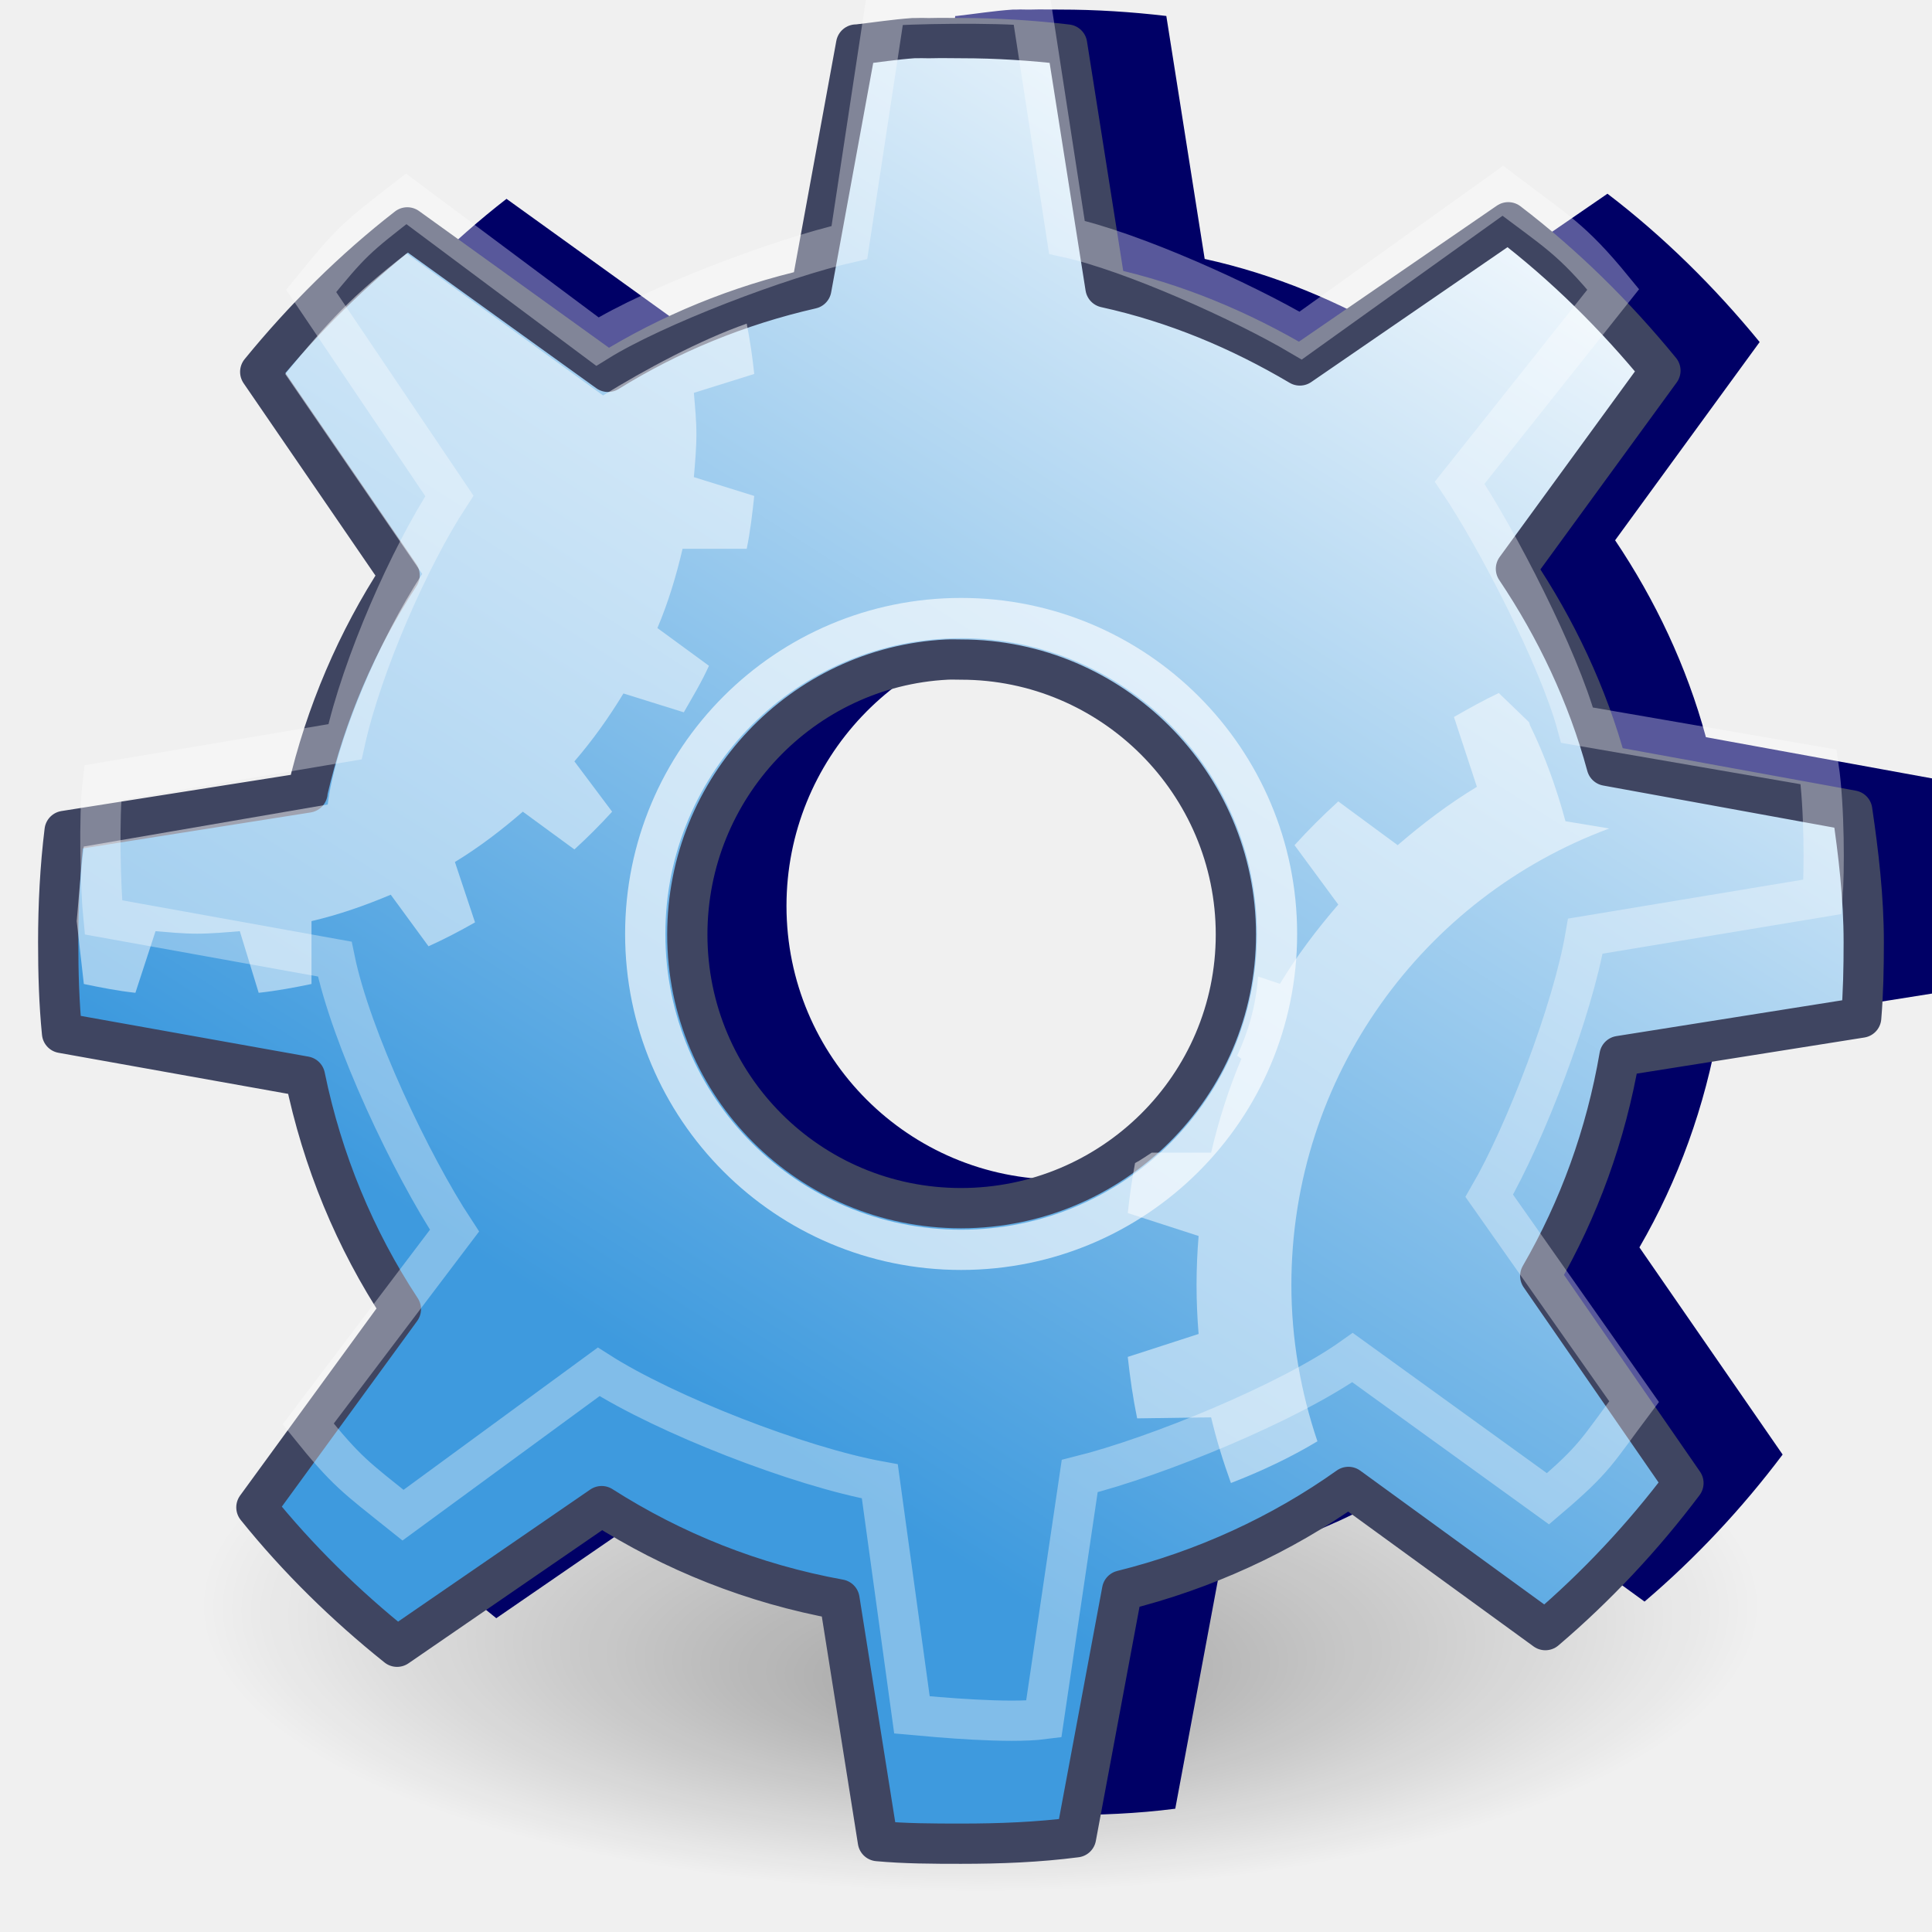
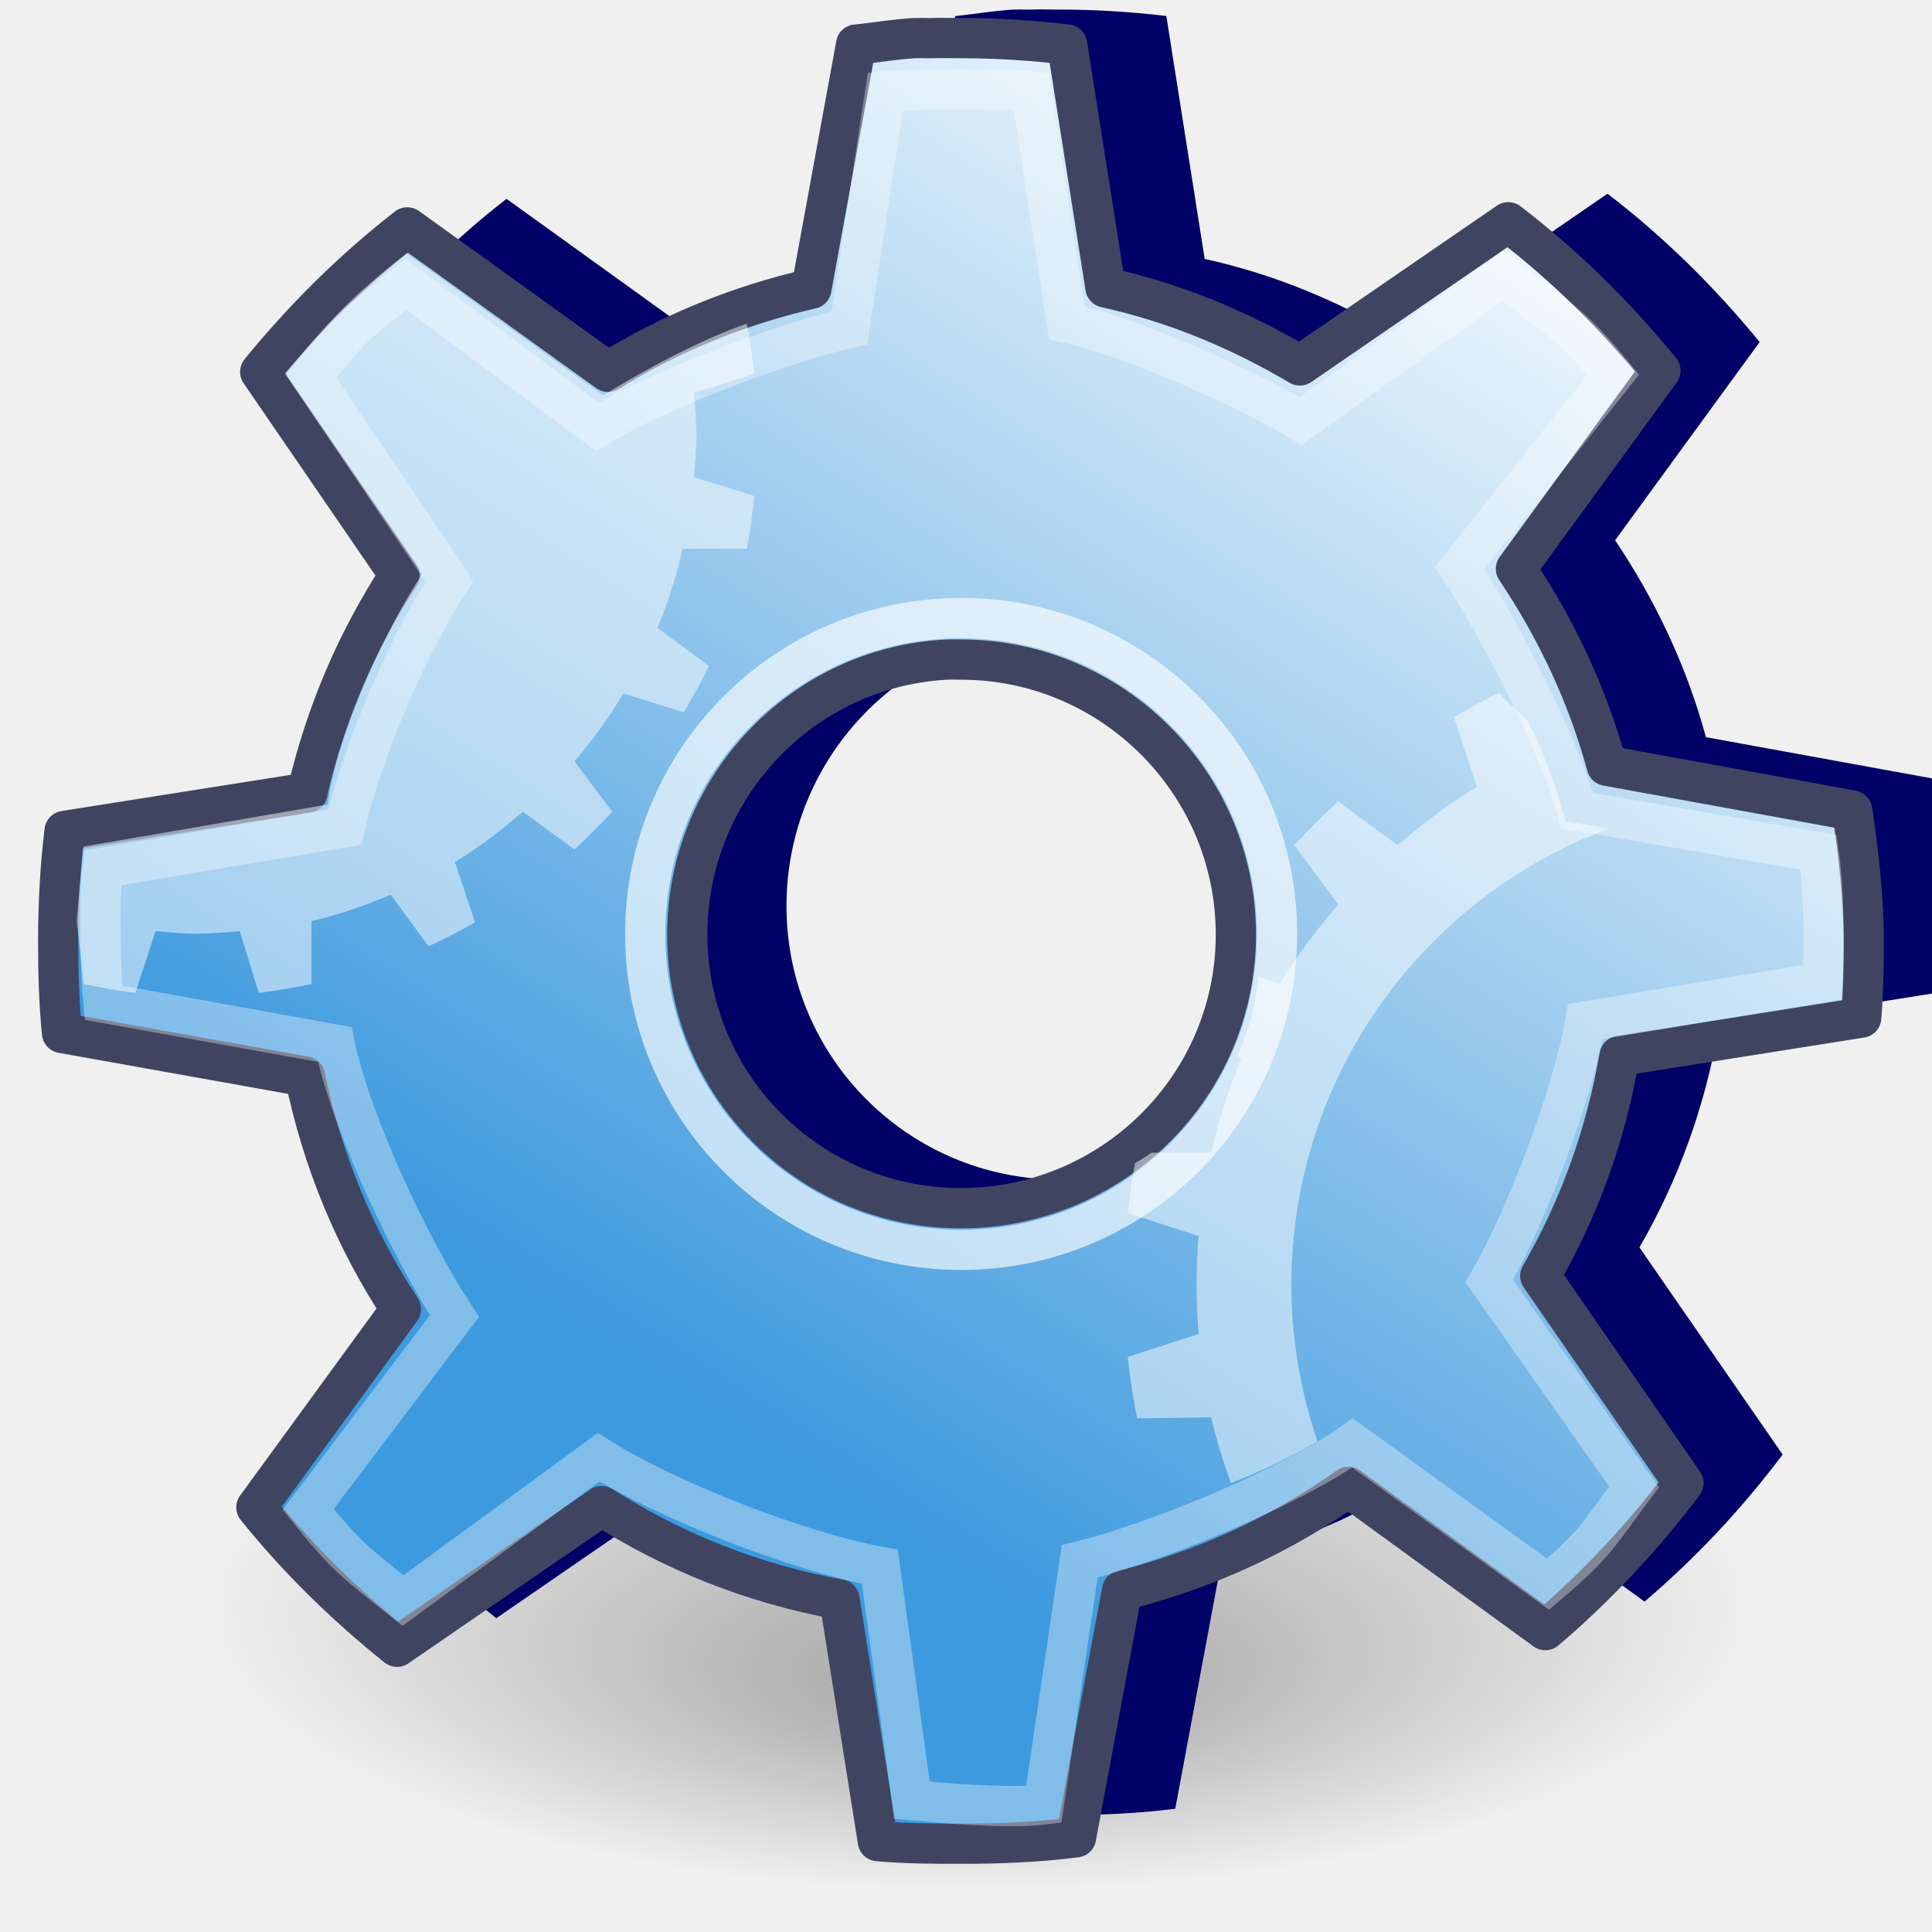
<svg xmlns="http://www.w3.org/2000/svg" xmlns:xlink="http://www.w3.org/1999/xlink" width="48px" height="48px" id="svg53383" version="1.1">
  <defs id="defs3">
    <linearGradient id="linearGradient3264">
      <stop style="stop-color:#c9c9c9;stop-opacity:1;" offset="0" id="stop3266" />
      <stop id="stop3276" offset="0.25" style="stop-color:#f8f8f8;stop-opacity:1;" />
      <stop id="stop3272" offset="0.5" style="stop-color:#e2e2e2;stop-opacity:1;" />
      <stop style="stop-color:#b0b0b0;stop-opacity:1;" offset="0.75" id="stop3274" />
      <stop style="stop-color:#c9c9c9;stop-opacity:1;" offset="1" id="stop3268" />
    </linearGradient>
    <linearGradient xlink:href="#linearGradient3264" id="linearGradient3281" gradientUnits="userSpaceOnUse" x1="14.463" y1="12.285" x2="34.534" y2="39.685" gradientTransform="matrix(1.241935,0,0,1.241935,-5.027508,-7.208988)" />
    <linearGradient id="linearGradient2300">
      <stop id="stop2302" offset="0" style="stop-color:#000000;stop-opacity:0.327;" />
      <stop id="stop2304" offset="1" style="stop-color:#000000;stop-opacity:0;" />
    </linearGradient>
    <linearGradient id="aigrd1" gradientUnits="userSpaceOnUse" x1="99.777" y1="15.424" x2="153" y2="248.631">
      <stop offset="0" style="stop-color:#184375" id="stop53300" />
      <stop offset="1" style="stop-color:#C8BDDC" id="stop53302" />
    </linearGradient>
    <linearGradient xlink:href="#aigrd1" id="linearGradient53551" gradientUnits="userSpaceOnUse" x1="99.777" y1="15.424" x2="153" y2="248.631" gradientTransform="matrix(0.200685,0,0,0.200685,-0.585758,-1.050787)" />
    <radialGradient gradientUnits="userSpaceOnUse" r="11.69" fy="72.568" fx="14.288" cy="68.873" cx="14.288" gradientTransform="matrix(1.399258,-2.234445e-7,8.196178e-8,0.513264,4.365074,4.839285)" id="radialGradient2308" xlink:href="#linearGradient2300" />
    <linearGradient xlink:href="#linearGradient3264" id="linearGradient3760" gradientUnits="userSpaceOnUse" gradientTransform="matrix(1.241935,0,0,1.241935,-5.027508,-7.208988)" x1="14.463" y1="12.285" x2="34.534" y2="39.685" />
    <linearGradient xlink:href="#linearGradient3165" id="linearGradient3773" gradientUnits="userSpaceOnUse" gradientTransform="matrix(0.200685,0,0,0.200685,-54.33576,-1.050787)" x1="343.777" y1="169.575" x2="447.21" y2="7.449" />
    <linearGradient y2="13.873" x2="22.48" y1="27.428" x1="7.747" gradientUnits="userSpaceOnUse" id="linearGradient3236" xlink:href="#linearGradient3165" />
    <linearGradient gradientTransform="matrix(0.7783402,0,0,0.8510982,20.29359,5.379176)" y2="13.822" x2="23.511" y1="28.257" x1="8.405" gradientUnits="userSpaceOnUse" id="linearGradient3234" xlink:href="#linearGradient3165" />
    <linearGradient y2="13.822" x2="23.511" y1="28.257" x1="8.405" gradientUnits="userSpaceOnUse" id="linearGradient3231" xlink:href="#linearGradient3165" />
    <linearGradient y2="13.822" x2="23.511" y1="28.257" x1="8.405" gradientUnits="userSpaceOnUse" id="linearGradient3226" xlink:href="#linearGradient3165" />
    <linearGradient y2="13.822" x2="23.511" y1="28.257" x1="8.405" gradientUnits="userSpaceOnUse" id="linearGradient3220" xlink:href="#linearGradient3165" />
    <linearGradient y2="13.822" x2="23.511" y1="28.257" x1="8.405" gradientUnits="userSpaceOnUse" id="linearGradient3213" xlink:href="#linearGradient3165" />
    <linearGradient y2="13.873" x2="22.48" y1="27.428" x1="7.747" gradientUnits="userSpaceOnUse" id="linearGradient3209" xlink:href="#linearGradient3165" />
    <linearGradient gradientUnits="userSpaceOnUse" y2="22.214" x2="24.429" y1="22.214" x1="4" id="linearGradient3182" xlink:href="#linearGradient3165" />
    <linearGradient gradientUnits="userSpaceOnUse" y2="16.929" x2="21.286" y1="16.929" x1="9.429" id="linearGradient3170" xlink:href="#linearGradient3165" />
    <linearGradient y2="9.714" x2="32.046" y1="39" x1="15.954" gradientUnits="userSpaceOnUse" id="linearGradient2385" xlink:href="#linearGradient3165" />
    <linearGradient id="linearGradient3165">
      <stop id="stop3167" offset="0" style="stop-color:#3e9ade;stop-opacity:1;" />
      <stop id="stop3169" offset="1" style="stop-color:#ffffff;stop-opacity:1;" />
    </linearGradient>
    <linearGradient xlink:href="#linearGradient3165-2" id="linearGradient3773-6" gradientUnits="userSpaceOnUse" gradientTransform="matrix(0.200685,0,0,0.200685,-54.33576,-1.050787)" x1="343.777" y1="169.575" x2="447.21" y2="7.449" />
    <linearGradient id="linearGradient3165-2">
      <stop id="stop3167-1" offset="0" style="stop-color:#3e9ade;stop-opacity:1;" />
      <stop id="stop3169-0" offset="1" style="stop-color:#ffffff;stop-opacity:1;" />
    </linearGradient>
  </defs>
  <g id="layer2">
    <path transform="matrix(1.18638,0,0,1.18638,-4.539687,-7.794678)" d="M 44.286 38.714 A 19.929 9.837 0 1 1  4.429,38.714 A 19.929 9.837 0 1 1  44.286 38.714 z" id="path1538" style="color:#000000;fill:url(#radialGradient2308);fill-opacity:1;fill-rule:evenodd;stroke:none;stroke-width:0.5;stroke-linecap:round;stroke-linejoin:miter;stroke-miterlimit:4;stroke-dashoffset:0;stroke-opacity:1;marker:none;marker-start:none;marker-mid:none;marker-end:none;visibility:visible;display:inline;overflow:visible" />
  </g>
  <g id="layer1">
    <path style="color:#000000;fill:#000066;fill-opacity:1;fill-rule:nonzero;stroke:none;stroke-width:1;marker:none;visibility:visible;display:inline;overflow:visible" d="m 25.164,0.238 c -0.473,0.032 -0.933,0.106 -1.398,0.159 l -0.032,0 -1.112,6.068 C 20.81,6.878 19.105,7.578 17.571,8.53 L 12.584,4.94 C 11.235,5.987 10.008,7.208 8.93,8.53 l 3.463,5.051 c -1.051,1.607 -1.842,3.441 -2.287,5.369 -7.6e-5,0.009 -6.2e-5,0.03 0,0.032 L 4.069,19.935 c -0.11,0.901 -0.159,1.833 -0.159,2.764 0,0.762 0.021,1.513 0.095,2.256 l 6.036,1.08 c 0.429,2.096 1.245,4.054 2.383,5.782 L 8.835,36.741 c 1.028,1.276 2.215,2.438 3.495,3.463 l 5.083,-3.495 c 1.776,1.133 3.76,1.928 5.909,2.319 l 0.953,6.004 c 0.677,0.062 1.372,0.064 2.065,0.064 0.979,-10e-7 1.914,-0.037 2.859,-0.159 l 1.144,-6.131 c 2.041,-0.508 3.958,-1.389 5.623,-2.573 l 4.892,3.558 c 1.269,-1.079 2.429,-2.32 3.431,-3.653 l -3.558,-5.147 c 0.964,-1.664 1.631,-3.5 1.97,-5.464 L 48.705,24.573 c 0.053,-0.627 0.064,-1.234 0.064,-1.874 0,-1.112 -0.129,-2.203 -0.286,-3.272 l -6.1,-1.112 c -0.478,-1.765 -1.262,-3.412 -2.256,-4.892 L 43.718,8.498 C 42.605,7.137 41.335,5.88 39.937,4.813 L 34.759,8.371 C 33.27,7.491 31.669,6.815 29.93,6.433 L 28.977,0.397 c -0.867,-0.102 -1.742,-0.159 -2.637,-0.159 -0.242,0 -0.491,-0.008 -0.731,0 -0.117,0.004 -0.233,-0.007 -0.349,0 -0.032,0.002 -0.064,-0.002 -0.095,0 z m 0.826,15.44 c 0.116,-0.006 0.232,0 0.349,0 3.761,0 6.83,3.07 6.83,6.83 10e-7,3.761 -3.07,6.799 -6.83,6.799 -3.761,1e-6 -6.799,-3.038 -6.799,-6.799 1e-6,-3.643 2.851,-6.648 6.449,-6.83 z" id="path3243-5" />
    <path style="opacity:1;color:#000000;fill:url(#linearGradient3773);fill-opacity:1;fill-rule:nonzero;stroke:#3f4561;stroke-width:1;stroke-linecap:round;stroke-linejoin:round;marker:none;marker-start:none;marker-mid:none;marker-end:none;stroke-miterlimit:4;stroke-dasharray:none;stroke-dashoffset:0;stroke-opacity:1;visibility:visible;display:inline;overflow:visible" d="M 22.7,0.947 C 22.226,0.98 21.766,1.053 21.302,1.106 L 21.27,1.106 L 20.158,7.174 C 18.346,7.587 16.641,8.287 15.107,9.239 L 10.119,5.649 C 8.771,6.696 7.544,7.917 6.465,9.239 L 9.928,14.291 C 8.877,15.897 8.086,17.732 7.641,19.66 C 7.641,19.669 7.641,19.69 7.641,19.691 L 1.605,20.644 C 1.494,21.546 1.446,22.477 1.446,23.408 C 1.446,24.17 1.467,24.922 1.541,25.664 L 7.577,26.744 C 8.007,28.84 8.822,30.798 9.96,32.526 L 6.37,37.45 C 7.398,38.727 8.585,39.889 9.865,40.913 L 14.948,37.419 C 16.724,38.552 18.707,39.347 20.857,39.738 L 21.81,45.742 C 22.487,45.804 23.182,45.806 23.875,45.806 C 24.854,45.806 25.789,45.769 26.734,45.647 L 27.878,39.515 C 29.919,39.008 31.836,38.126 33.501,36.942 L 38.394,40.5 C 39.662,39.421 40.823,38.18 41.825,36.847 L 38.267,31.7 C 39.23,30.036 39.898,28.2 40.236,26.236 L 46.241,25.283 C 46.293,24.656 46.304,24.049 46.304,23.408 C 46.304,22.296 46.175,21.205 46.018,20.136 L 39.919,19.024 C 39.441,17.259 38.656,15.612 37.663,14.132 L 41.253,9.208 C 40.14,7.847 38.871,6.59 37.472,5.522 L 32.294,9.08 C 30.806,8.2 29.204,7.525 27.465,7.142 L 26.512,1.106 C 25.644,1.004 24.77,0.947 23.875,0.947 C 23.633,0.947 23.384,0.94 23.144,0.947 C 23.027,0.951 22.912,0.941 22.795,0.947 C 22.763,0.949 22.731,0.945 22.7,0.947 z M 23.526,16.387 C 23.642,16.381 23.757,16.387 23.875,16.387 C 27.636,16.387 30.705,19.457 30.705,23.218 C 30.705,26.978 27.636,30.016 23.875,30.016 C 20.114,30.016 17.076,26.978 17.076,23.218 C 17.076,19.575 19.928,16.57 23.526,16.387 z " id="path3243" />
    <path style="opacity:0.648;color:#000000;fill:none;fill-opacity:1;fill-rule:nonzero;stroke:#ffffff;stroke-width:1.622;stroke-linecap:butt;stroke-linejoin:miter;marker:none;marker-start:none;marker-mid:none;marker-end:none;stroke-miterlimit:4;stroke-dasharray:none;stroke-dashoffset:0;stroke-opacity:1;visibility:visible;display:inline;overflow:visible" id="path3283" d="M 36.239 23.782 A 12.728 12.728 0 1 1  10.783,23.782 A 12.728 12.728 0 1 1  36.239 23.782 z" transform="matrix(0.616598,0,0,0.616598,9.38202,8.539674)" />
-     <path id="path3285" d="M 21.996,0.148 21.103,6.024 C 19.404,6.41 16.279,7.594 14.842,8.486 L 10.092,4.941 C 8.828,5.922 8.741,5.988 7.731,7.228 l 3.434,5.093 c -0.986,1.506 -2.169,4.19 -2.594,6.108 0,0 -6.018,1.014 -6.018,1.014 -0.103,0.845 -0.054,2.653 0.016,3.349 l 5.748,1.036 c 0.402,1.965 1.908,5.127 2.975,6.747 l -3.635,4.803 c 0.964,1.196 1.157,1.306 2.356,2.266 l 4.861,-3.561 c 1.665,1.062 4.97,2.354 6.985,2.721 l 0.798,5.801 c 0.635,0.058 2.389,0.22 3.275,0.106 l 0.893,-6.039 c 1.913,-0.476 5.218,-1.833 6.779,-2.943 l 4.855,3.508 c 1.189,-1.012 1.2,-1.164 2.139,-2.414 l -3.598,-5.114 c 0.903,-1.56 2.071,-4.611 2.388,-6.451 l 5.891,-0.977 c 0.049,-0.587 0.052,-2.225 -0.095,-3.227 L 39.182,18.017 C 38.734,16.362 37.196,13.381 36.265,11.993 L 40.08,7.191 C 39.037,5.915 38.649,5.74 37.338,4.74 L 32.314,8.338 C 30.919,7.513 28.137,6.255 26.507,5.897 L 25.62,0.148 c -0.813,-0.096 -3.159,-0.053 -3.624,0 z" style="opacity:0.347;color:#000000;fill:none;stroke:#ffffff;stroke-width:1;stroke-linecap:butt;stroke-linejoin:miter;stroke-miterlimit:4;stroke-opacity:1;stroke-dasharray:none;stroke-dashoffset:0;marker:none;visibility:visible;display:inline;overflow:visible" />
+     <path id="path3285" d="M 21.996,2.27 21.103,8.145 C 19.404,8.532 16.279,9.715 14.842,10.607 L 10.092,7.062 C 8.828,8.043 8.741,8.11 7.731,9.349 l 3.434,5.093 c -0.986,1.506 -2.169,4.19 -2.594,6.108 0,0 -6.018,1.014 -6.018,1.014 -0.103,0.845 -0.054,2.653 0.016,3.349 l 5.748,1.036 c 0.402,1.965 1.908,5.127 2.975,6.747 l -3.635,4.803 c 0.964,1.196 1.157,1.306 2.356,2.266 l 4.861,-3.561 c 1.665,1.062 4.97,2.354 6.985,2.721 l 0.798,5.801 c 0.635,0.058 2.389,0.22 3.275,0.106 l 0.893,-6.039 c 1.913,-0.476 5.218,-1.833 6.779,-2.943 l 4.855,3.508 c 1.189,-1.012 1.2,-1.164 2.139,-2.414 l -3.598,-5.114 c 0.903,-1.56 2.071,-4.611 2.388,-6.451 l 5.891,-0.977 c 0.049,-0.587 0.052,-2.225 -0.095,-3.227 L 39.182,20.138 C 38.734,18.484 37.196,15.502 36.265,14.115 L 40.08,9.312 C 39.037,8.037 38.649,7.862 37.338,6.861 L 32.314,10.459 C 30.919,9.634 28.137,8.376 26.507,8.018 L 25.62,2.27 c -0.813,-0.096 -3.159,-0.053 -3.624,0 z" style="opacity:0.347;color:#000000;fill:none;stroke:#ffffff;stroke-width:1;stroke-linecap:butt;stroke-linejoin:miter;stroke-miterlimit:4;stroke-opacity:1;stroke-dasharray:none;stroke-dashoffset:0;marker:none;visibility:visible;display:inline;overflow:visible" />
    <path style="opacity:0.5;color:#000000;fill:#ffffff;fill-opacity:1;fill-rule:nonzero;stroke:none;stroke-width:1;stroke-linecap:butt;stroke-linejoin:miter;marker:none;marker-start:none;marker-mid:none;marker-end:none;stroke-miterlimit:4;stroke-dasharray:none;stroke-dashoffset:0;stroke-opacity:1;visibility:visible;display:inline;overflow:visible" d="M 10.103,6.297 C 8.755,7.344 8.166,7.972 7.087,9.294 L 10.49,14.259 C 9.439,15.858 8.332,18.426 8.142,19.988 C 8.142,19.988 2.08,21.032 2.08,21.032 C 2.011,21.595 1.906,22.885 1.906,22.885 L 2.083,24.447 C 2.511,24.536 2.923,24.618 3.364,24.666 L 3.864,23.135 C 4.208,23.163 4.544,23.197 4.896,23.197 C 5.247,23.197 5.614,23.163 5.958,23.135 L 6.427,24.666 C 6.868,24.618 7.312,24.536 7.739,24.447 L 7.739,22.885 C 8.425,22.725 9.071,22.497 9.708,22.229 L 10.646,23.51 C 11.048,23.328 11.421,23.134 11.802,22.916 L 11.302,21.416 C 11.899,21.054 12.464,20.621 12.989,20.166 L 14.271,21.104 C 14.596,20.807 14.912,20.492 15.208,20.166 L 14.271,18.916 C 14.725,18.39 15.127,17.826 15.489,17.229 L 16.989,17.697 C 17.207,17.316 17.433,16.943 17.614,16.541 L 16.333,15.604 C 16.602,14.967 16.798,14.321 16.958,13.635 L 18.552,13.635 C 18.64,13.207 18.691,12.764 18.739,12.322 L 17.239,11.854 C 17.268,11.51 17.302,11.142 17.302,10.791 C 17.302,10.44 17.268,10.104 17.239,9.76 L 18.739,9.291 C 18.694,8.871 18.634,8.449 18.552,8.041 C 17.404,8.44 15.999,9.194 14.983,9.825 L 10.103,6.297 z " id="path3767" />
    <path style="opacity:0.5;color:#000000;fill:#ffffff;fill-opacity:1;fill-rule:nonzero;stroke:none;stroke-width:1;stroke-linecap:butt;stroke-linejoin:miter;marker:none;marker-start:none;marker-mid:none;marker-end:none;stroke-miterlimit:4;stroke-dasharray:none;stroke-dashoffset:0;stroke-opacity:1;visibility:visible;display:inline;overflow:visible" d="M 37.237,17.218 C 36.853,17.399 36.49,17.604 36.123,17.813 L 36.693,19.548 C 35.996,19.97 35.338,20.468 34.725,20.998 L 33.249,19.911 C 32.869,20.257 32.507,20.618 32.162,20.998 L 33.249,22.474 C 32.719,23.087 32.222,23.745 31.799,24.442 L 31.255,24.261 C 31.208,24.961 31.019,25.622 30.737,26.229 L 30.841,26.306 C 30.528,27.049 30.276,27.837 30.09,28.637 L 28.614,28.637 C 28.478,28.722 28.344,28.822 28.2,28.896 C 28.122,29.311 28.065,29.713 28.019,30.138 L 29.779,30.708 C 29.746,31.109 29.728,31.515 29.728,31.925 C 29.728,32.335 29.746,32.741 29.779,33.142 L 28.019,33.712 C 28.075,34.226 28.149,34.74 28.252,35.239 L 30.09,35.213 C 30.218,35.763 30.393,36.321 30.582,36.845 C 31.327,36.557 32.056,36.215 32.731,35.809 C 32.32,34.593 32.084,33.28 32.084,31.925 C 32.084,26.727 35.376,22.288 39.981,20.584 L 38.894,20.403 C 38.671,19.58 38.382,18.774 38.013,18.02 C 38.003,17.998 37.999,17.965 37.988,17.943 L 37.936,17.891 L 37.237,17.218 z " id="path3770" />
-     <g id="layer1-3" transform="translate(63.10263,-15.72013)">
-       <path transform="matrix(1.230458,0,0,1.468798,-6.058047,-22.40621)" d="m 41,45.357 c 0,1.302 -7.004,2.357 -15.643,2.357 -8.639,0 -15.643,-1.055 -15.643,-2.357 C 9.714,44.055 16.718,43 25.357,43 c 8.639,0 15.643,1.055 15.643,2.357 z" id="path2390" style="fill:#6b6b6b;fill-opacity:0.221;stroke:none" />
-       <path transform="matrix(0.999994,0.00346019,-0.00346019,0.999994,0.6664909,-5.803592)" d="m 45.714,27.429 c 0,10.967 -8.89,19.857 -19.857,19.857 C 14.89,47.286 6,38.395 6,27.429 6,16.462 14.89,7.571 25.857,7.571 c 10.967,0 19.857,8.89 19.857,19.857 z" id="path2396" style="fill:#000066;fill-opacity:1;stroke:#000066;stroke-width:1;stroke-linejoin:round;stroke-miterlimit:4;stroke-opacity:1;stroke-dasharray:none;stroke-dashoffset:0" />
-       <path transform="translate(-1.714285,-6.857143)" d="m 45.714,27.429 c 0,10.967 -8.89,19.857 -19.857,19.857 C 14.89,47.286 6,38.395 6,27.429 6,16.462 14.89,7.571 25.857,7.571 c 10.967,0 19.857,8.89 19.857,19.857 z" id="path2393" style="fill:url(#linearGradient2385);fill-opacity:1;stroke:#0066cc;stroke-width:1;stroke-linejoin:round;stroke-miterlimit:4;stroke-opacity:1;stroke-dasharray:none;stroke-dashoffset:0" />
-       <text id="text2387" y="16.286" x="14.286" style="font-size:12px;font-style:normal;font-weight:bold;fill:#000000;fill-opacity:1;stroke:none;font-family:Bitstream Vera Sans" xml:space="preserve">
-         <tspan y="16.286" x="14.286" id="tspan2389" />
-       </text>
-     </g>
  </g>
</svg>
